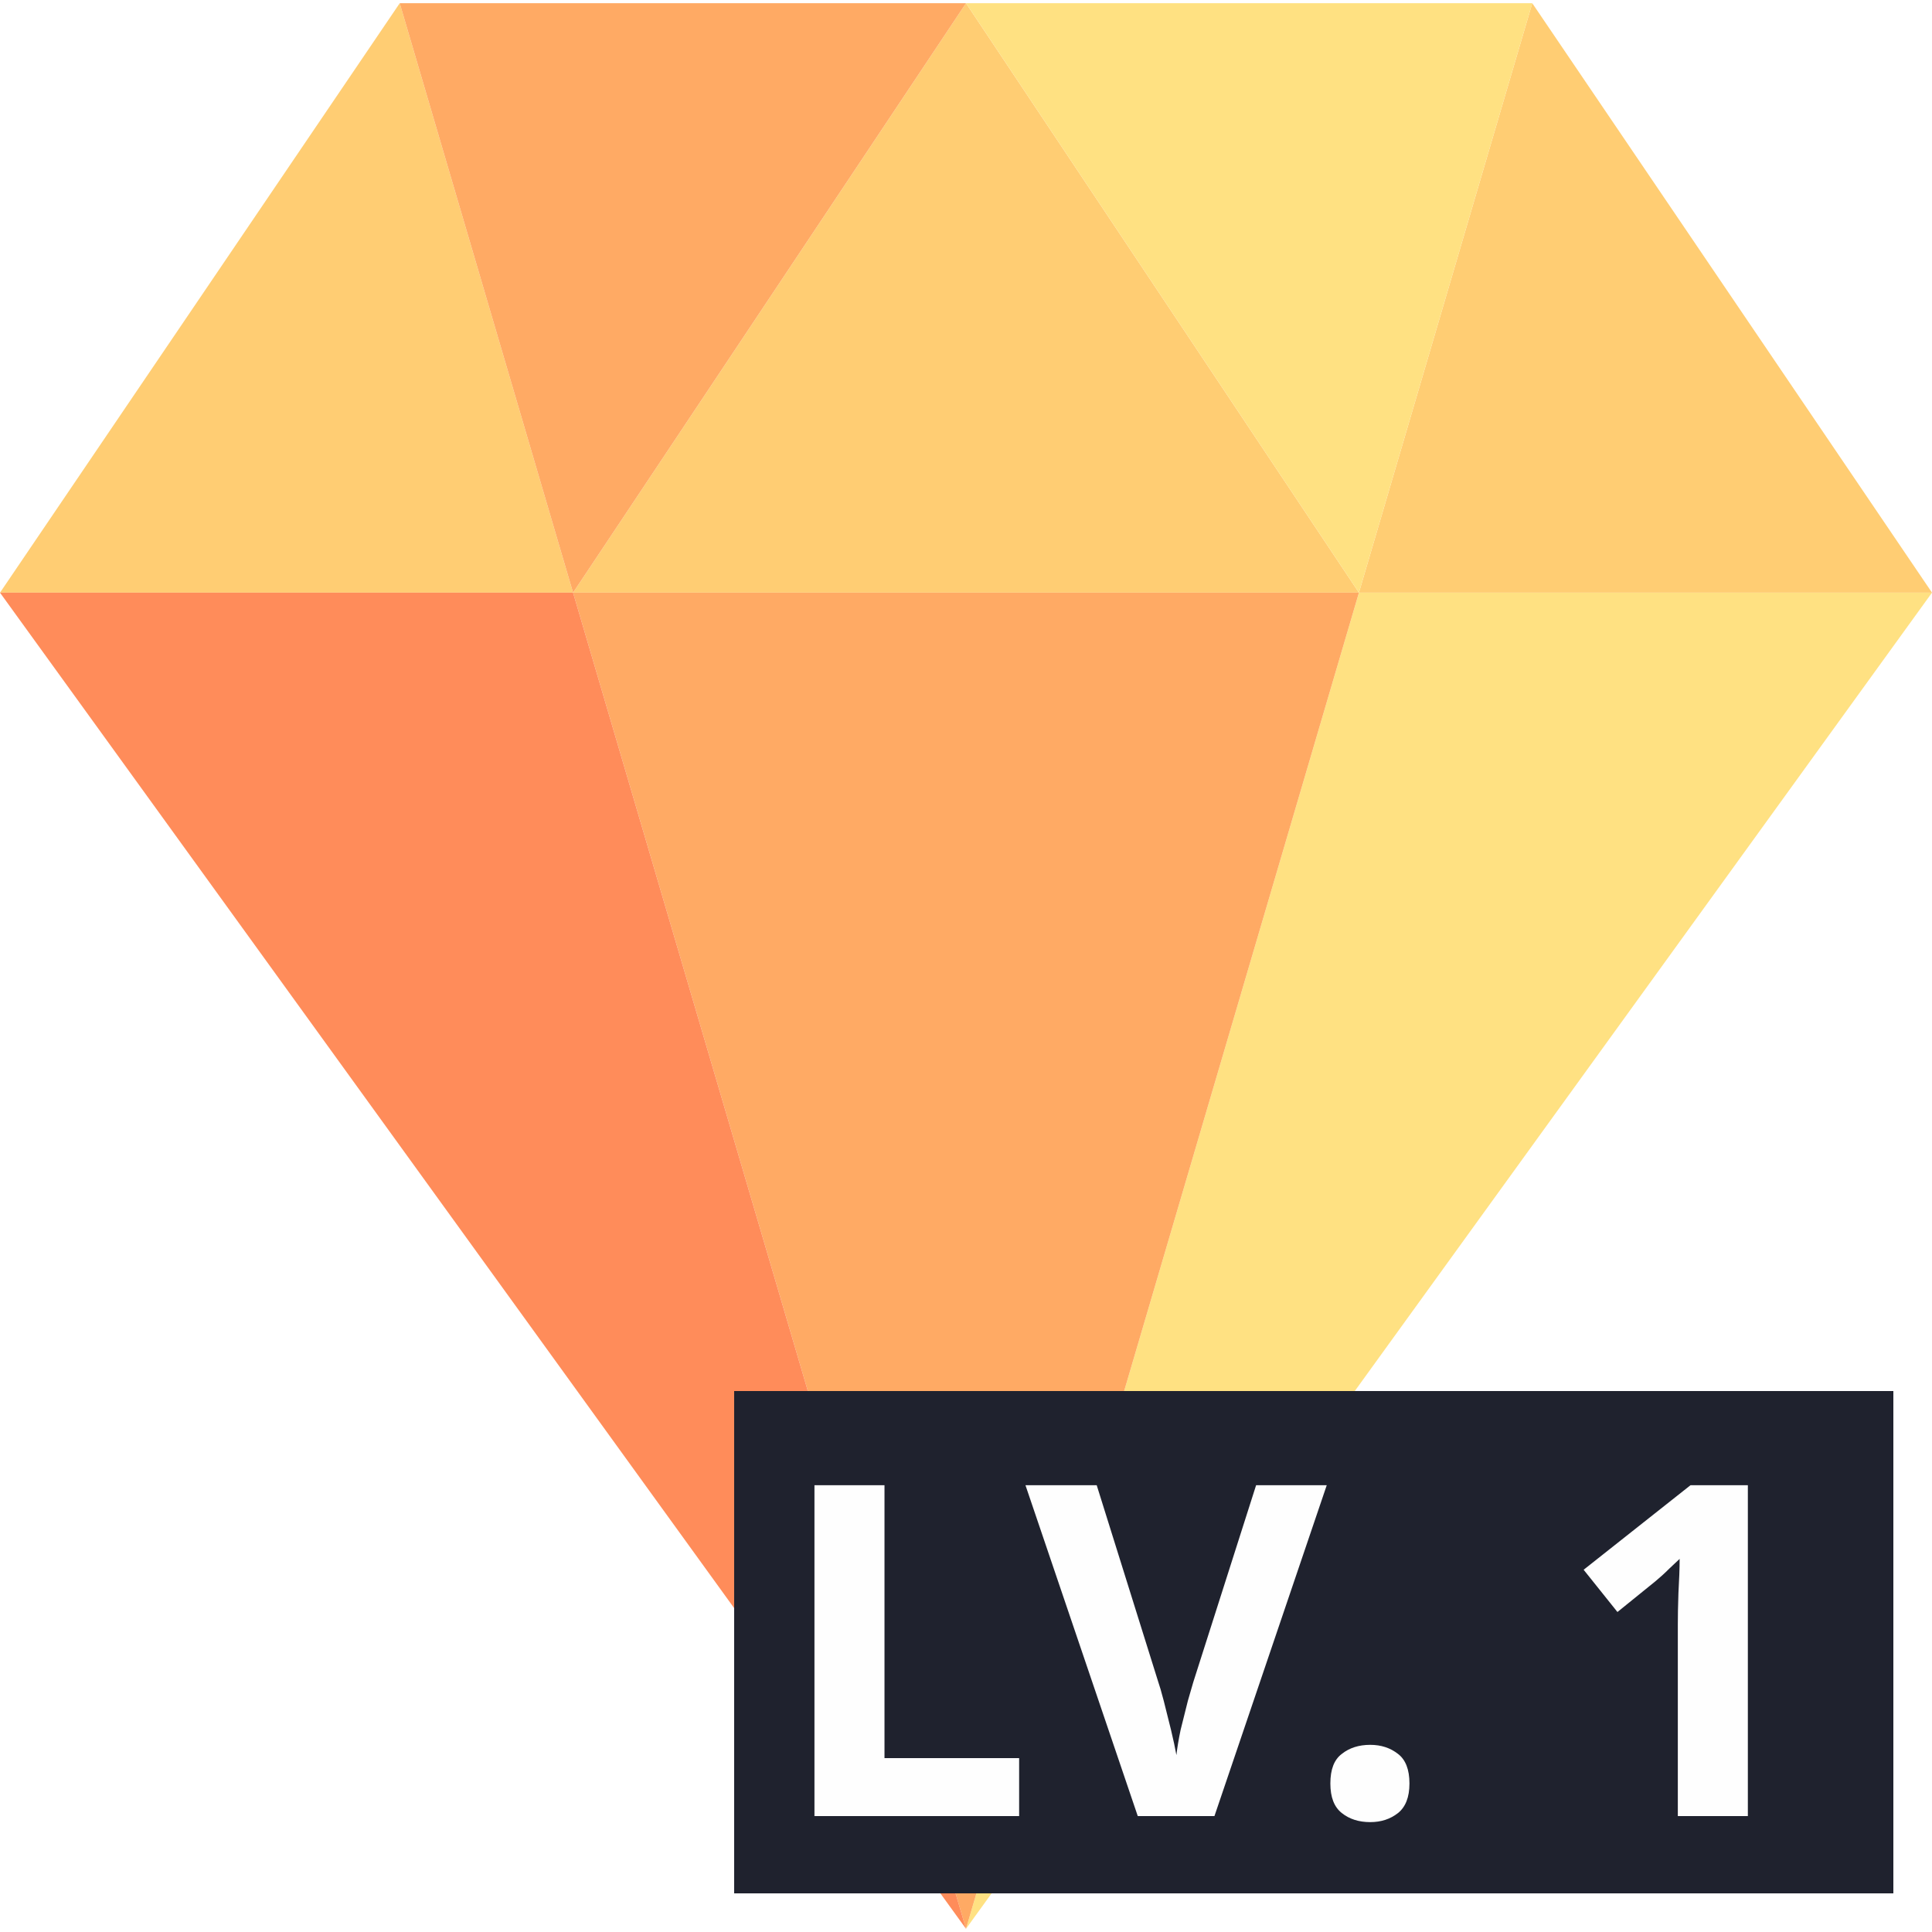
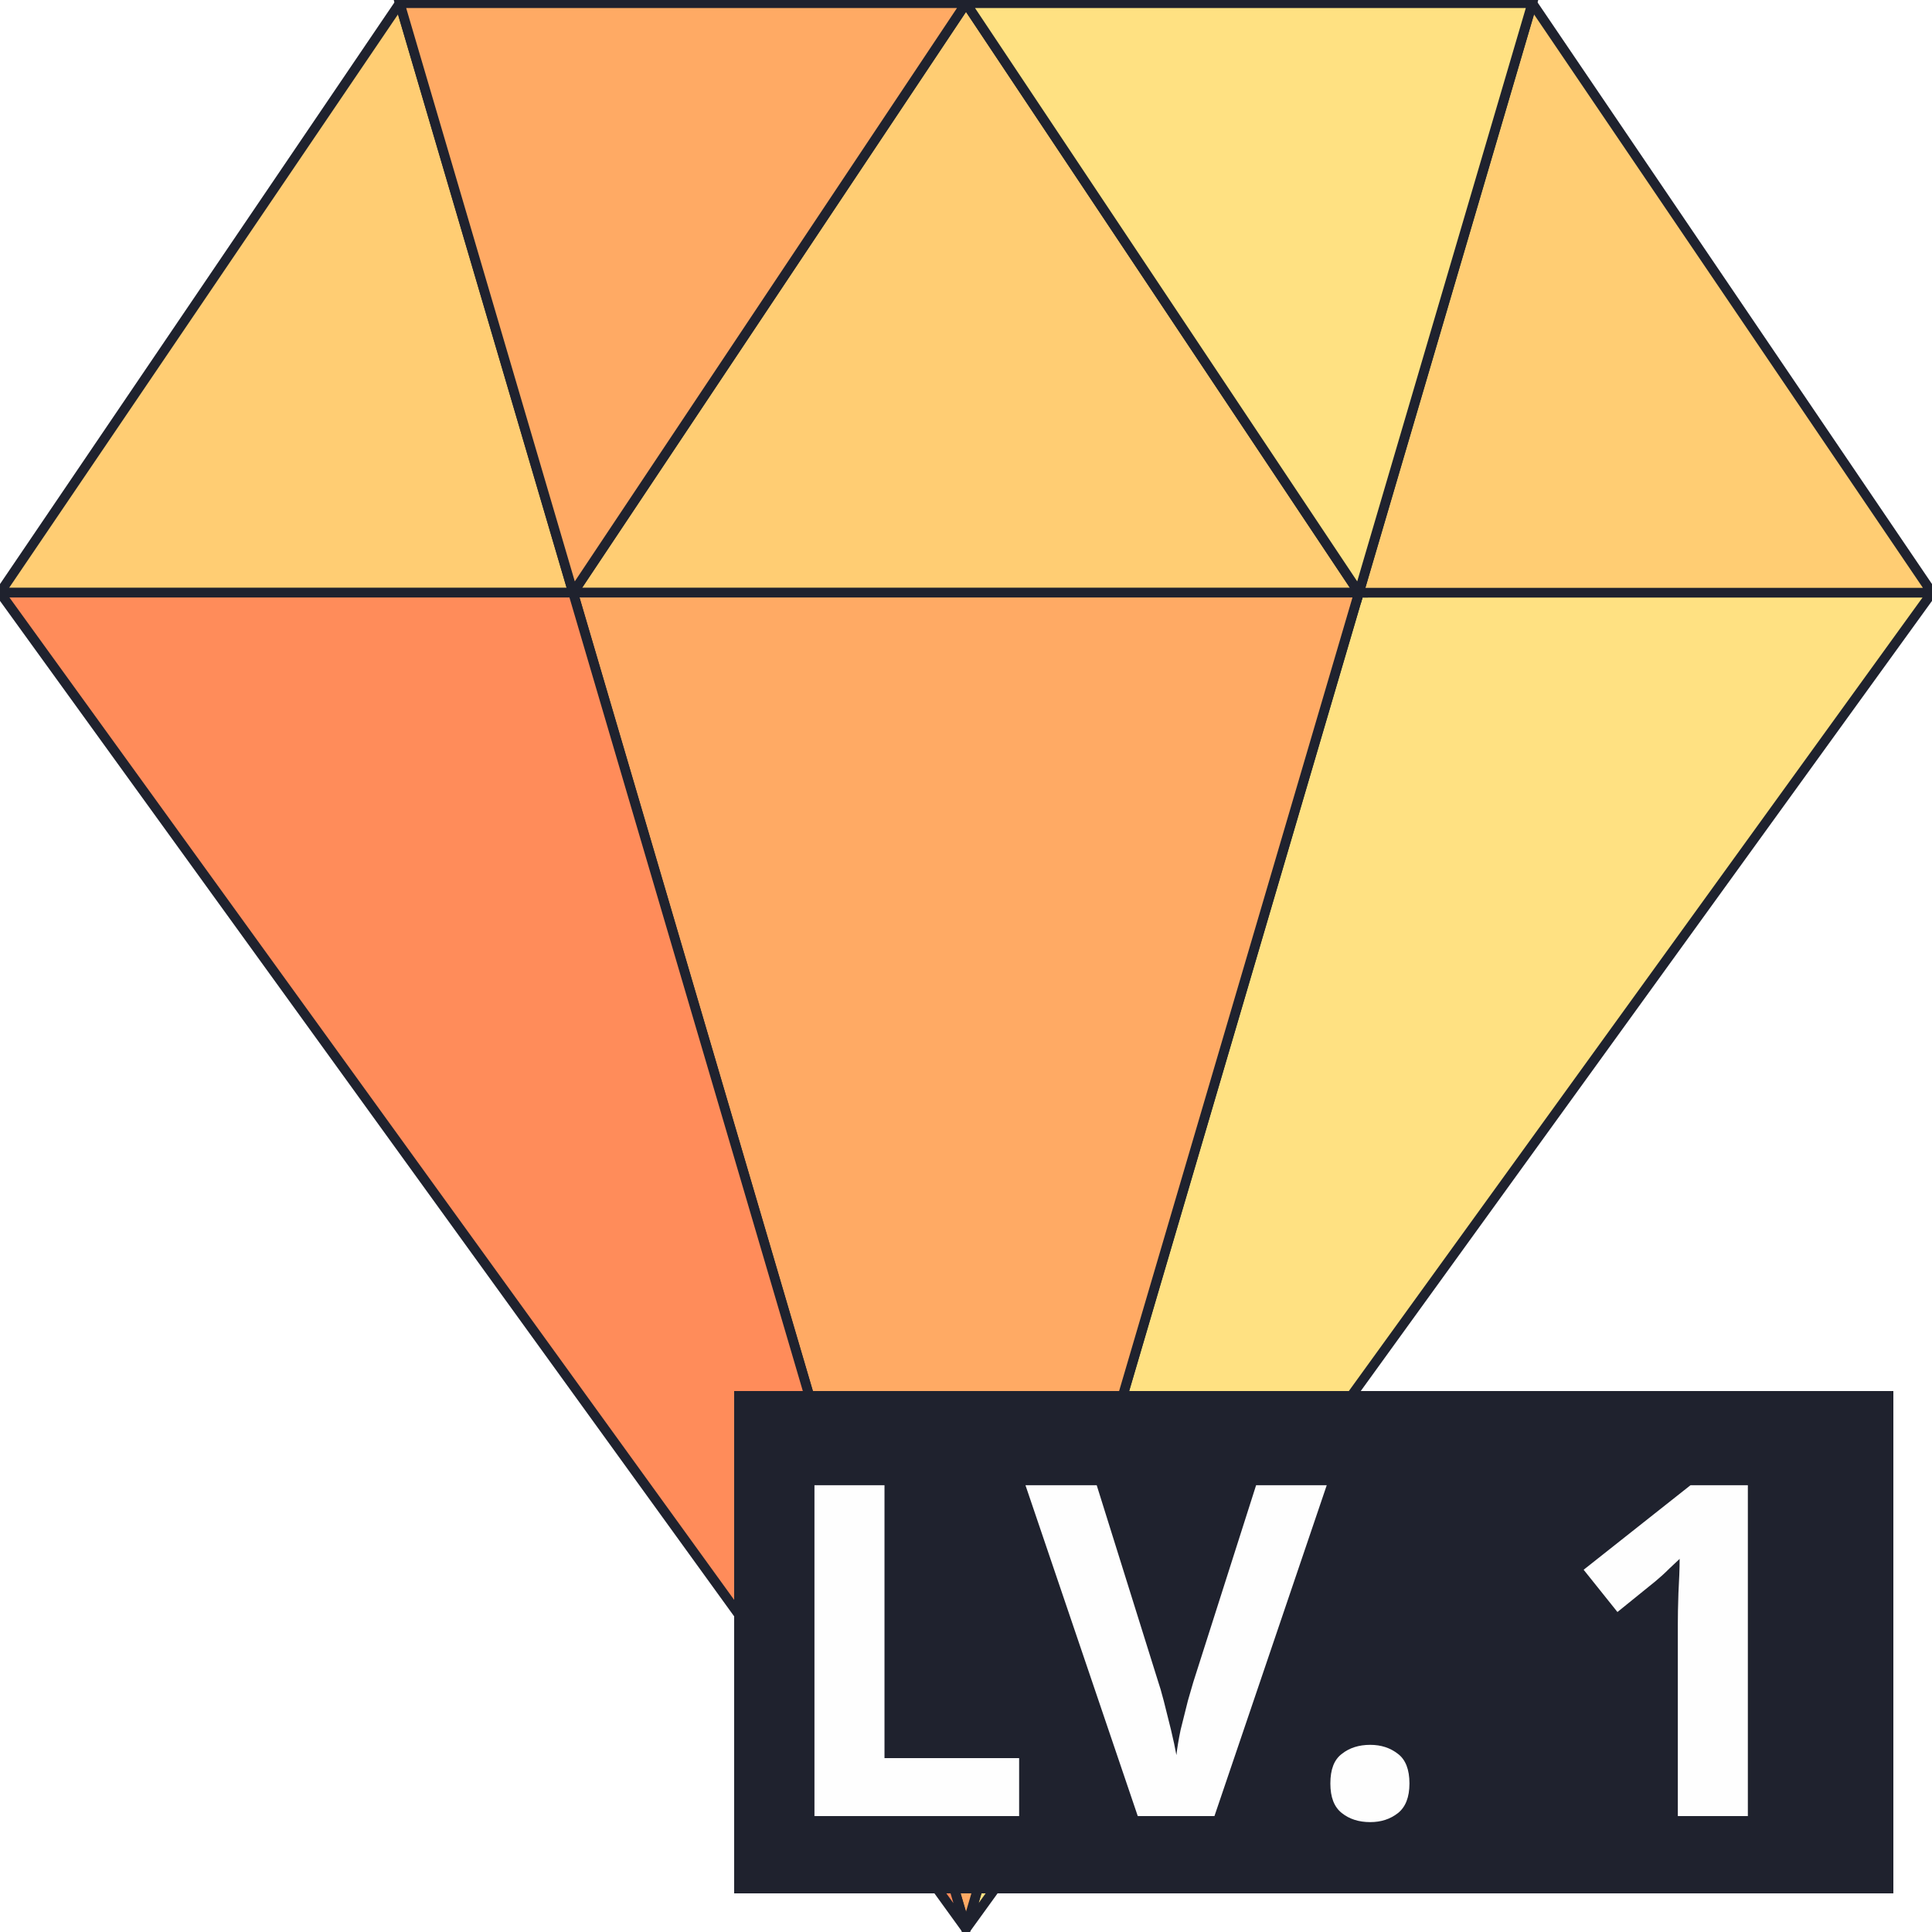
<svg xmlns="http://www.w3.org/2000/svg" width="50px" height="50px" viewBox="0 0 50 50" version="1.1">
  <g id="Page-1" stroke="none" stroke-width="1" fill="none" fill-rule="evenodd">
    <g id="Artboard">
      <g id="diamond">
-         <polygon id="Path" fill="#FFE182" fill-rule="nonzero" points="35.169 15.338 25 49.917 50 15.338" />
-         <g id="Group" fill="#FFCD73" fill-rule="nonzero">
+         <polygon id="Path" stroke="#1F222E" stroke-width="0.25" fill="#FFE182" fill-rule="nonzero" points="35.169 15.338 25 49.917 50 15.338" />
+         <g id="Group" fill="#FFCD73" fill-rule="nonzero" stroke="#1F222E" stroke-width="0.25">
          <polygon id="Path" points="10.345 0.083 0 15.338 14.831 15.338" />
          <polygon id="Path" points="35.169 15.338 50 15.338 39.655 0.083" />
          <polygon id="Path" points="35.169 15.338 25 0.083 14.831 15.338" />
        </g>
-         <polygon id="Path" fill="#FFAA64" fill-rule="nonzero" points="25 0.083 10.345 0.083 14.831 15.338" />
-         <polygon id="Path" fill="#FFE182" fill-rule="nonzero" points="39.655 0.083 25 0.083 35.169 15.338" />
-         <polygon id="Path" fill="#FFAA64" fill-rule="nonzero" points="14.831 15.338 25 49.917 35.169 15.338" />
-         <polygon id="Path" fill="#FF8C5A" fill-rule="nonzero" points="0 15.338 25 49.917 14.831 15.338" />
+         <polygon id="Path" stroke="#1F222E" stroke-width="0.25" fill="#FFAA64" fill-rule="nonzero" points="25 0.083 10.345 0.083 14.831 15.338" />
+         <polygon id="Path" stroke="#1F222E" stroke-width="0.25" fill="#FFE182" fill-rule="nonzero" points="39.655 0.083 25 0.083 35.169 15.338" />
+         <polygon id="Path" stroke="#1F222E" stroke-width="0.25" fill="#FFAA64" fill-rule="nonzero" points="14.831 15.338 25 49.917 35.169 15.338" />
+         <polygon id="Path" stroke="#1F222E" stroke-width="0.25" fill="#FF8C5A" fill-rule="nonzero" points="0 15.338 25 49.917 14.831 15.338" />
        <g id="Level" transform="translate(19, 35)">
          <rect id="Rectangle" stroke="#1F222E" fill="#1F222E" x="0.5" y="1.5" width="29" height="12" />
          <text id="LV.-1" fill="#FEFEFE" font-family="Krungthep" font-size="12" font-weight="bold">
            <tspan x="1" y="12">LV. 1</tspan>
          </text>
        </g>
      </g>
    </g>
  </g>
</svg>
